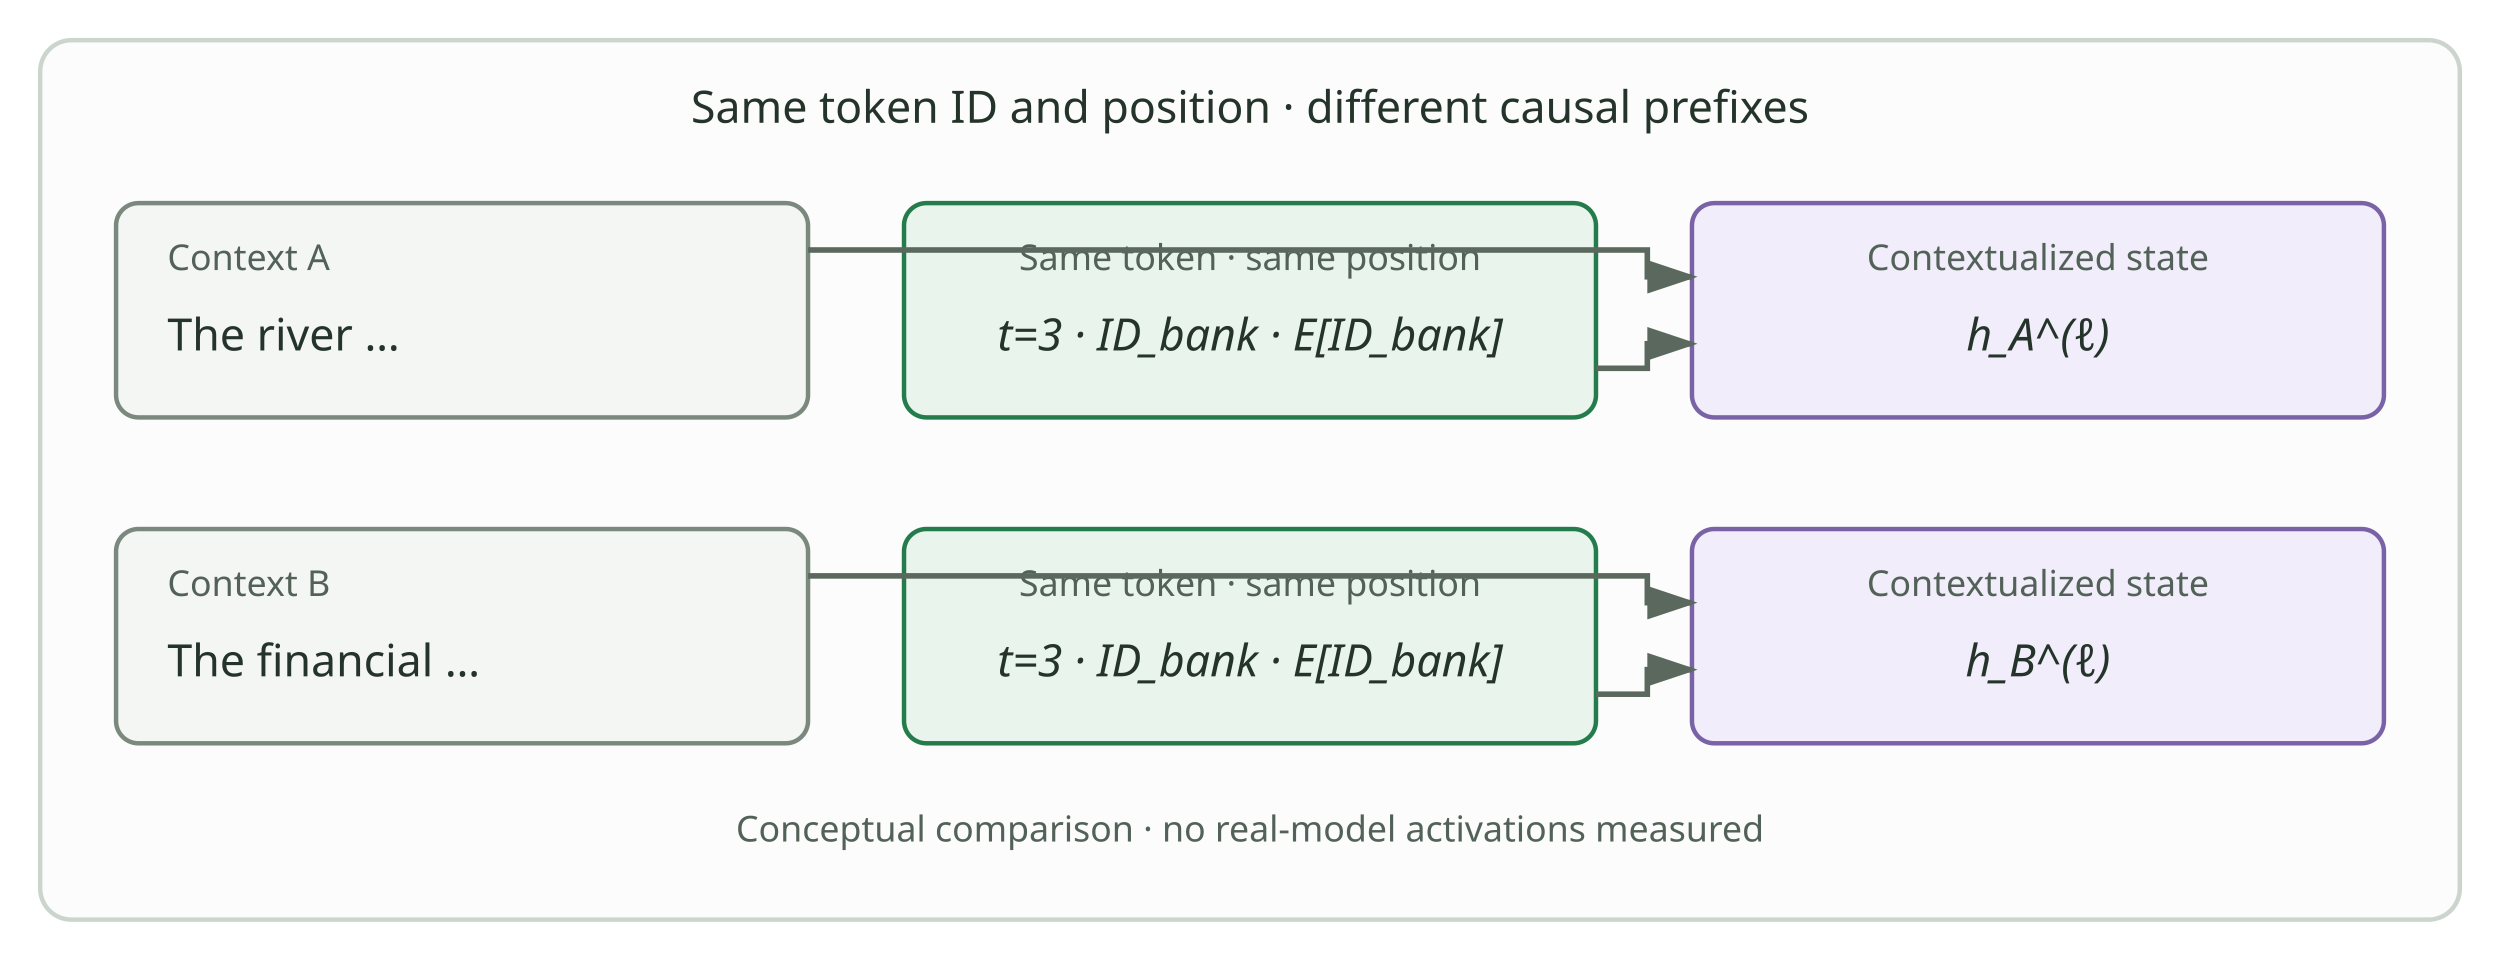
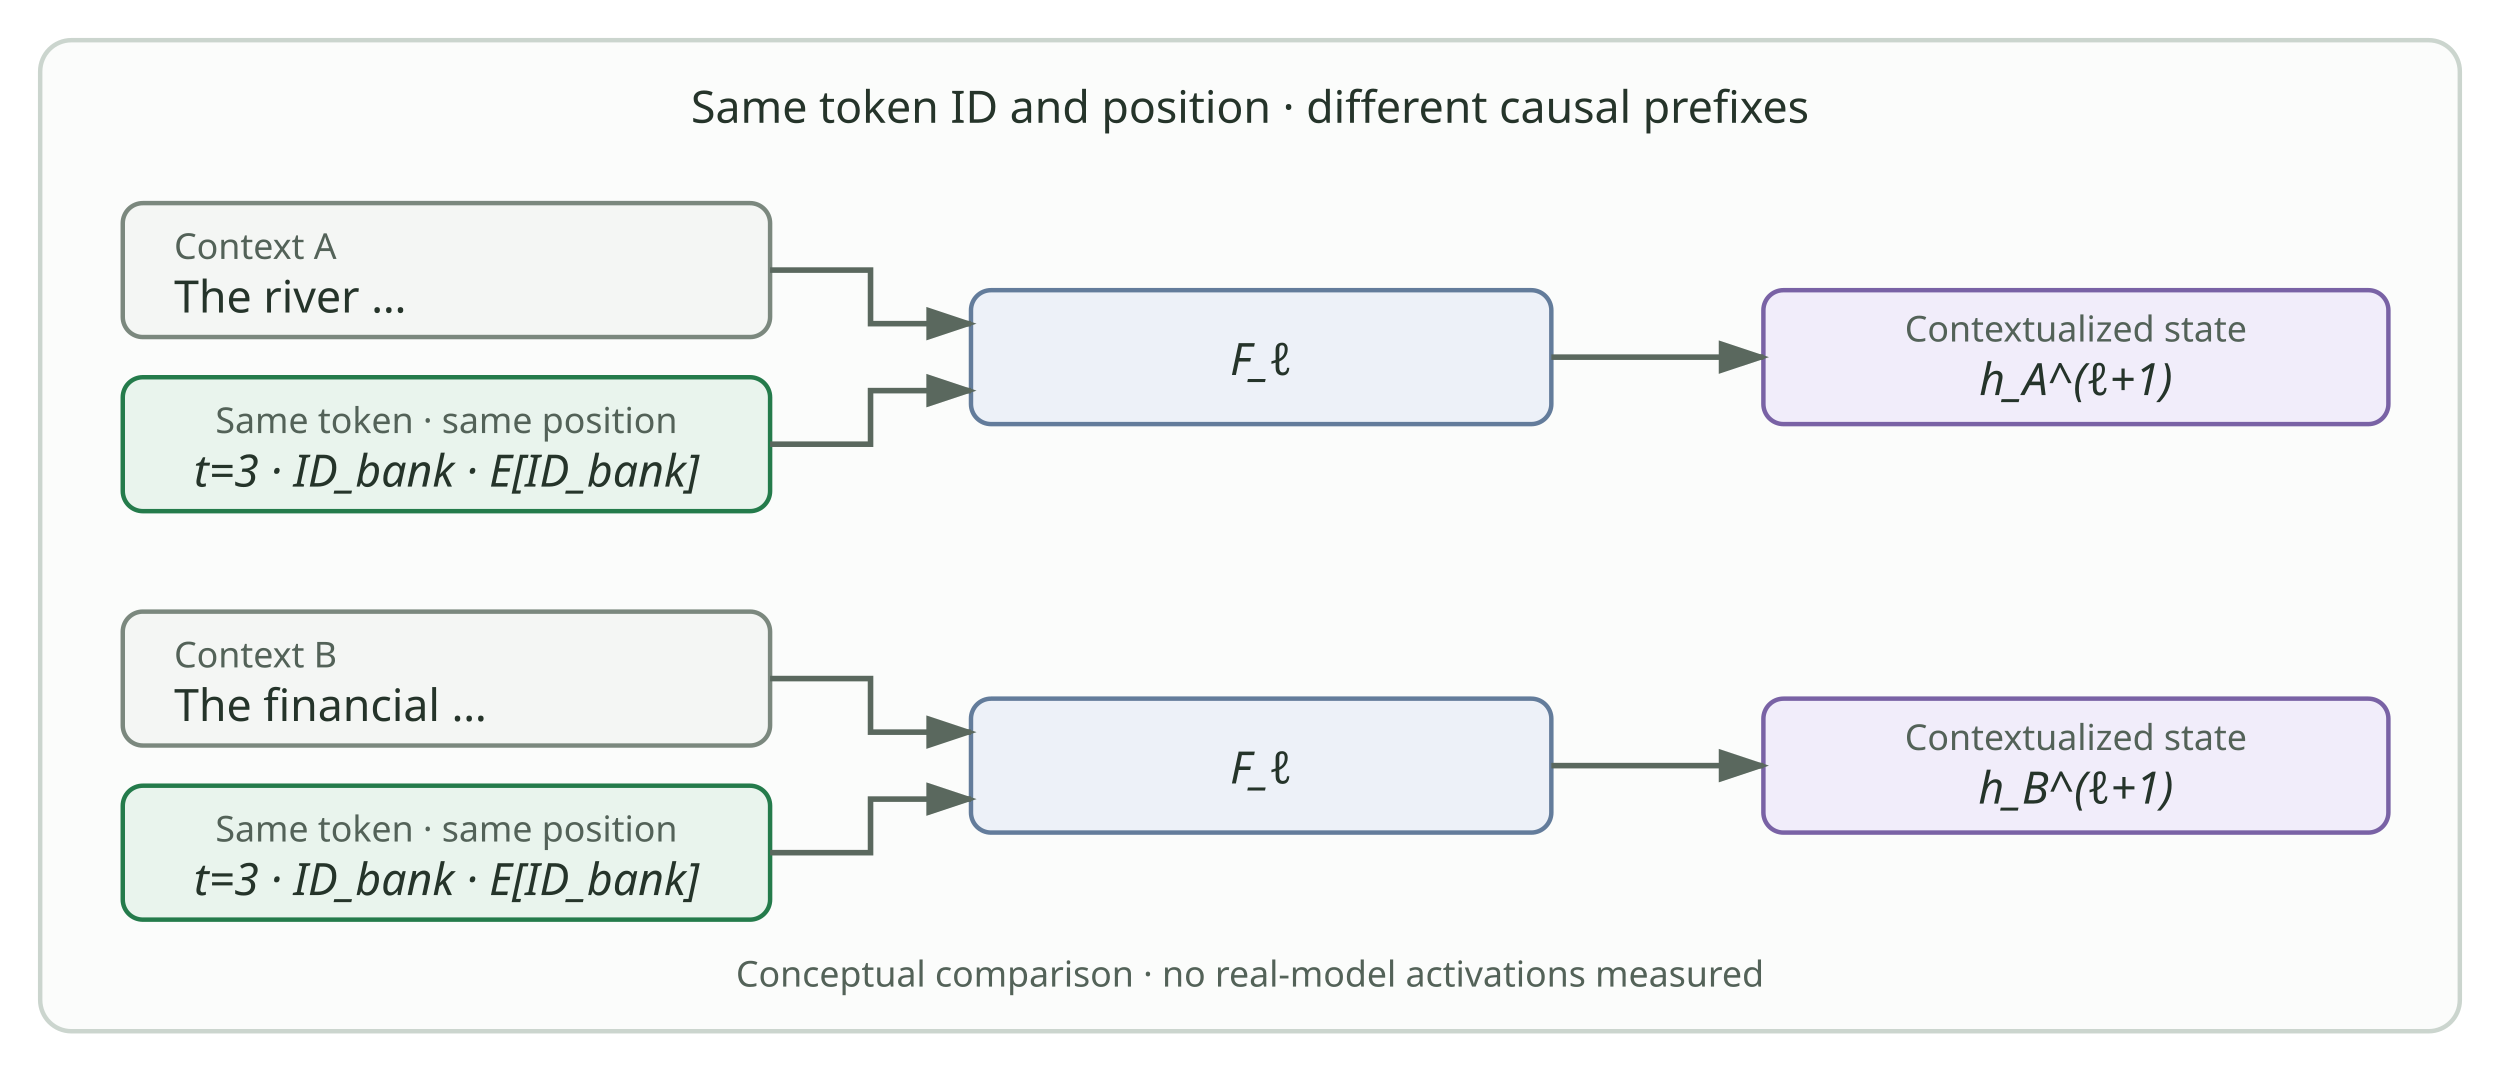
- <svg xmlns="http://www.w3.org/2000/svg" viewBox="0 0 1120 430" role="img" aria-labelledby="title desc">
+ <svg xmlns="http://www.w3.org/2000/svg" viewBox="0 0 1120 480" role="img" aria-labelledby="title desc">
  <defs>
    <style>
      .panel{fill:#fbfcfb;stroke:#cbd5ce;stroke-width:2}
      .context{fill:#f4f6f4;stroke:#7b887e;stroke-width:2}
      .token{fill:#e9f4ed;stroke:#247b4b;stroke-width:2}
+       .block{fill:#edf1f8;stroke:#637c9b;stroke-width:2}
      .state{fill:#f1edfa;stroke:#7962a5;stroke-width:2}
      .arrow{stroke:#5a685e;stroke-width:2.5;fill:none;marker-end:url(#arrow)}
      .label{font:20px sans-serif;fill:#25342a}
      .small{font:16px sans-serif;fill:#536258}
      .math{font:italic 20px sans-serif;fill:#25342a}
    </style>
    <marker id="arrow" markerWidth="10" markerHeight="10" refX="8" refY="3" orient="auto">
      <path d="M0,0 L0,6 L9,3 z" fill="#5a685e" />
    </marker>
  </defs>
-   <rect x="18" y="18" width="1084" height="394" rx="14" class="panel" />
+   <rect x="18" y="18" width="1084" height="444" rx="14" class="panel" />
  <text x="560" y="55" text-anchor="middle" class="label">Same token ID and position · different causal prefixes</text>
-   <rect x="52" y="91" width="310" height="96" rx="10" class="context" />
-   <rect x="405" y="91" width="310" height="96" rx="10" class="token" />
-   <rect x="758" y="91" width="310" height="96" rx="10" class="state" />
-   <text x="75" y="121" class="small">Context A</text>
-   <text x="75" y="157" class="label">The river …</text>
-   <text x="560" y="121" text-anchor="middle" class="small">Same token · same position</text>
-   <text x="560" y="157" text-anchor="middle" class="math">t=3 · ID_bank · E[ID_bank]</text>
-   <text x="913" y="121" text-anchor="middle" class="small">Contextualized state</text>
-   <text x="913" y="157" text-anchor="middle" class="math">h_A^(ℓ)</text>
-   <path d="M362 112 H738 V124 H758" class="arrow" />
-   <path d="M715 165 H738 V154 H758" class="arrow" />
-   <rect x="52" y="237" width="310" height="96" rx="10" class="context" />
-   <rect x="405" y="237" width="310" height="96" rx="10" class="token" />
-   <rect x="758" y="237" width="310" height="96" rx="10" class="state" />
-   <text x="75" y="267" class="small">Context B</text>
-   <text x="75" y="303" class="label">The financial …</text>
-   <text x="560" y="267" text-anchor="middle" class="small">Same token · same position</text>
-   <text x="560" y="303" text-anchor="middle" class="math">t=3 · ID_bank · E[ID_bank]</text>
-   <text x="913" y="267" text-anchor="middle" class="small">Contextualized state</text>
-   <text x="913" y="303" text-anchor="middle" class="math">h_B^(ℓ)</text>
-   <path d="M362 258 H738 V270 H758" class="arrow" />
-   <path d="M715 311 H738 V300 H758" class="arrow" />
-   <text x="560" y="377" text-anchor="middle" class="small">Conceptual comparison · no real-model activations measured</text>
+   <rect x="55" y="91" width="290" height="60" rx="9" class="context" />
+   <rect x="55" y="169" width="290" height="60" rx="9" class="token" />
+   <rect x="435" y="130" width="260" height="60" rx="9" class="block" />
+   <rect x="790" y="130" width="280" height="60" rx="9" class="state" />
+   <text x="78" y="116" class="small">Context A</text>
+   <text x="78" y="140" class="label">The river …</text>
+   <text x="200" y="194" text-anchor="middle" class="small">Same token · same position</text>
+   <text x="200" y="218" text-anchor="middle" class="math">t=3 · ID_bank · E[ID_bank]</text>
+   <text x="565" y="168" text-anchor="middle" class="math">F_ℓ</text>
+   <text x="930" y="153" text-anchor="middle" class="small">Contextualized state</text>
+   <text x="930" y="177" text-anchor="middle" class="math">h_A^(ℓ+1)</text>
+   <path d="M345 121 H390 V145 H435" class="arrow" />
+   <path d="M345 199 H390 V175 H435" class="arrow" />
+   <path d="M695 160 H790" class="arrow" />
+   <rect x="55" y="274" width="290" height="60" rx="9" class="context" />
+   <rect x="55" y="352" width="290" height="60" rx="9" class="token" />
+   <rect x="435" y="313" width="260" height="60" rx="9" class="block" />
+   <rect x="790" y="313" width="280" height="60" rx="9" class="state" />
+   <text x="78" y="299" class="small">Context B</text>
+   <text x="78" y="323" class="label">The financial …</text>
+   <text x="200" y="377" text-anchor="middle" class="small">Same token · same position</text>
+   <text x="200" y="401" text-anchor="middle" class="math">t=3 · ID_bank · E[ID_bank]</text>
+   <text x="565" y="351" text-anchor="middle" class="math">F_ℓ</text>
+   <text x="930" y="336" text-anchor="middle" class="small">Contextualized state</text>
+   <text x="930" y="360" text-anchor="middle" class="math">h_B^(ℓ+1)</text>
+   <path d="M345 304 H390 V328 H435" class="arrow" />
+   <path d="M345 382 H390 V358 H435" class="arrow" />
+   <path d="M695 343 H790" class="arrow" />
+   <text x="560" y="442" text-anchor="middle" class="small">Conceptual comparison · no real-model activations measured</text>
</svg>
